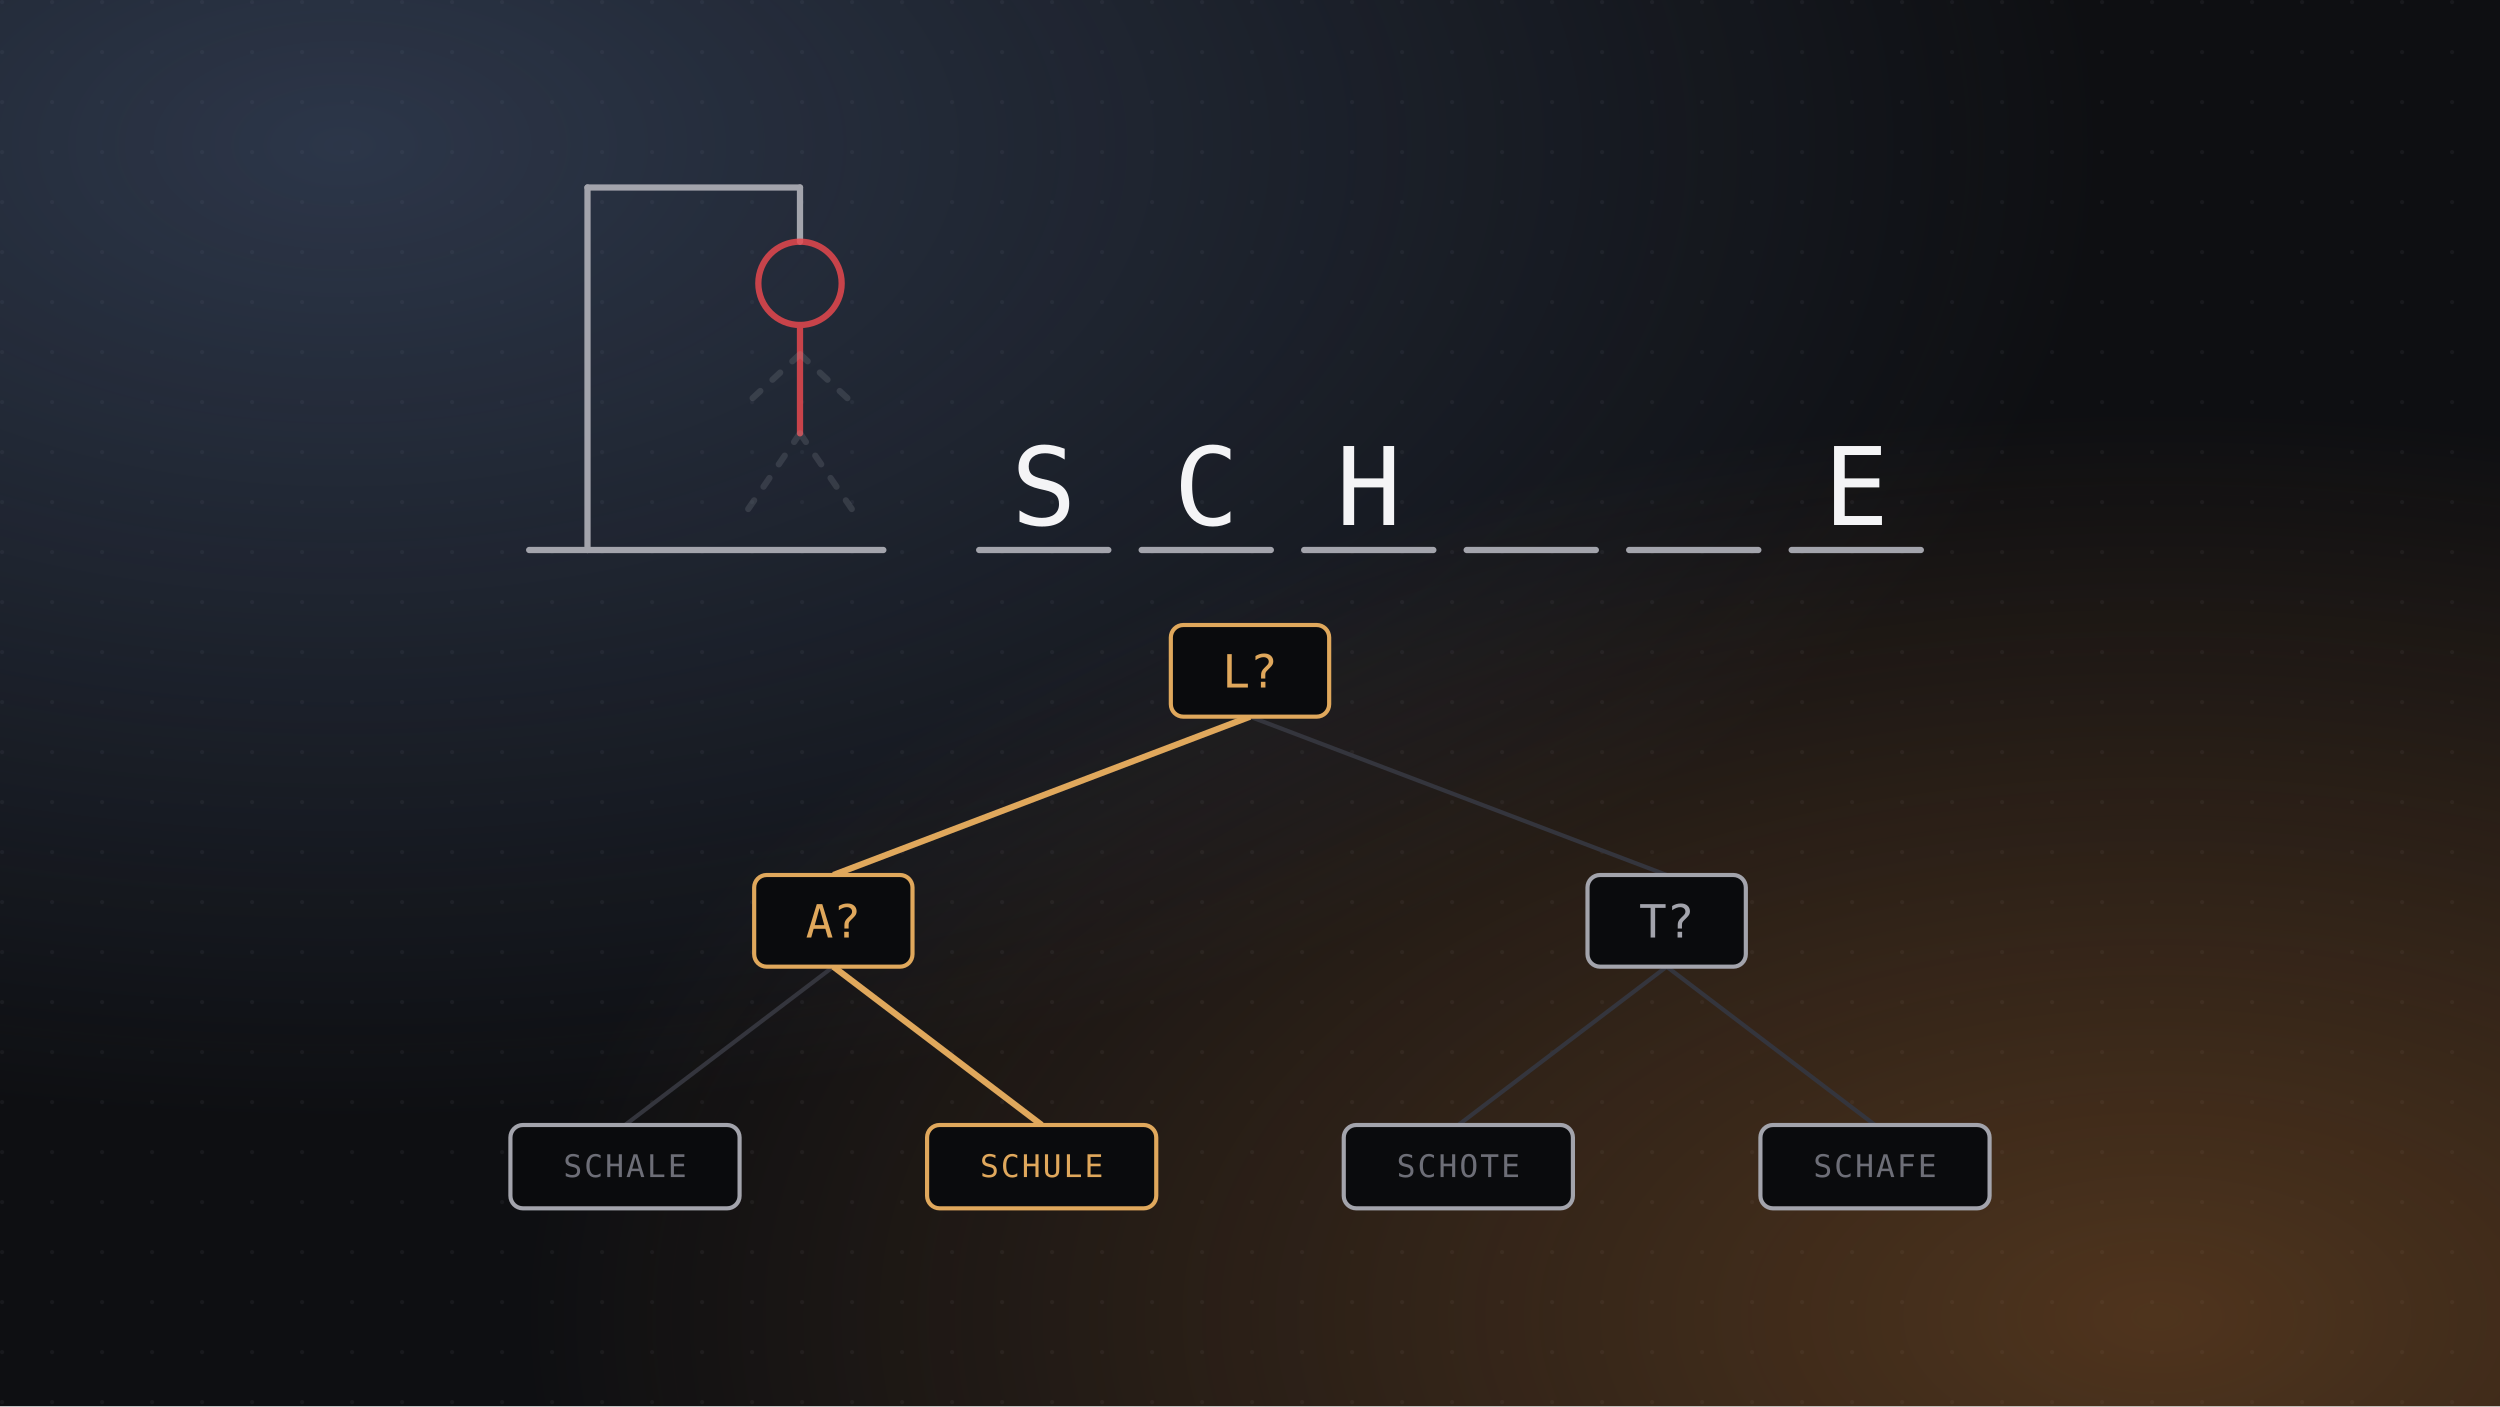
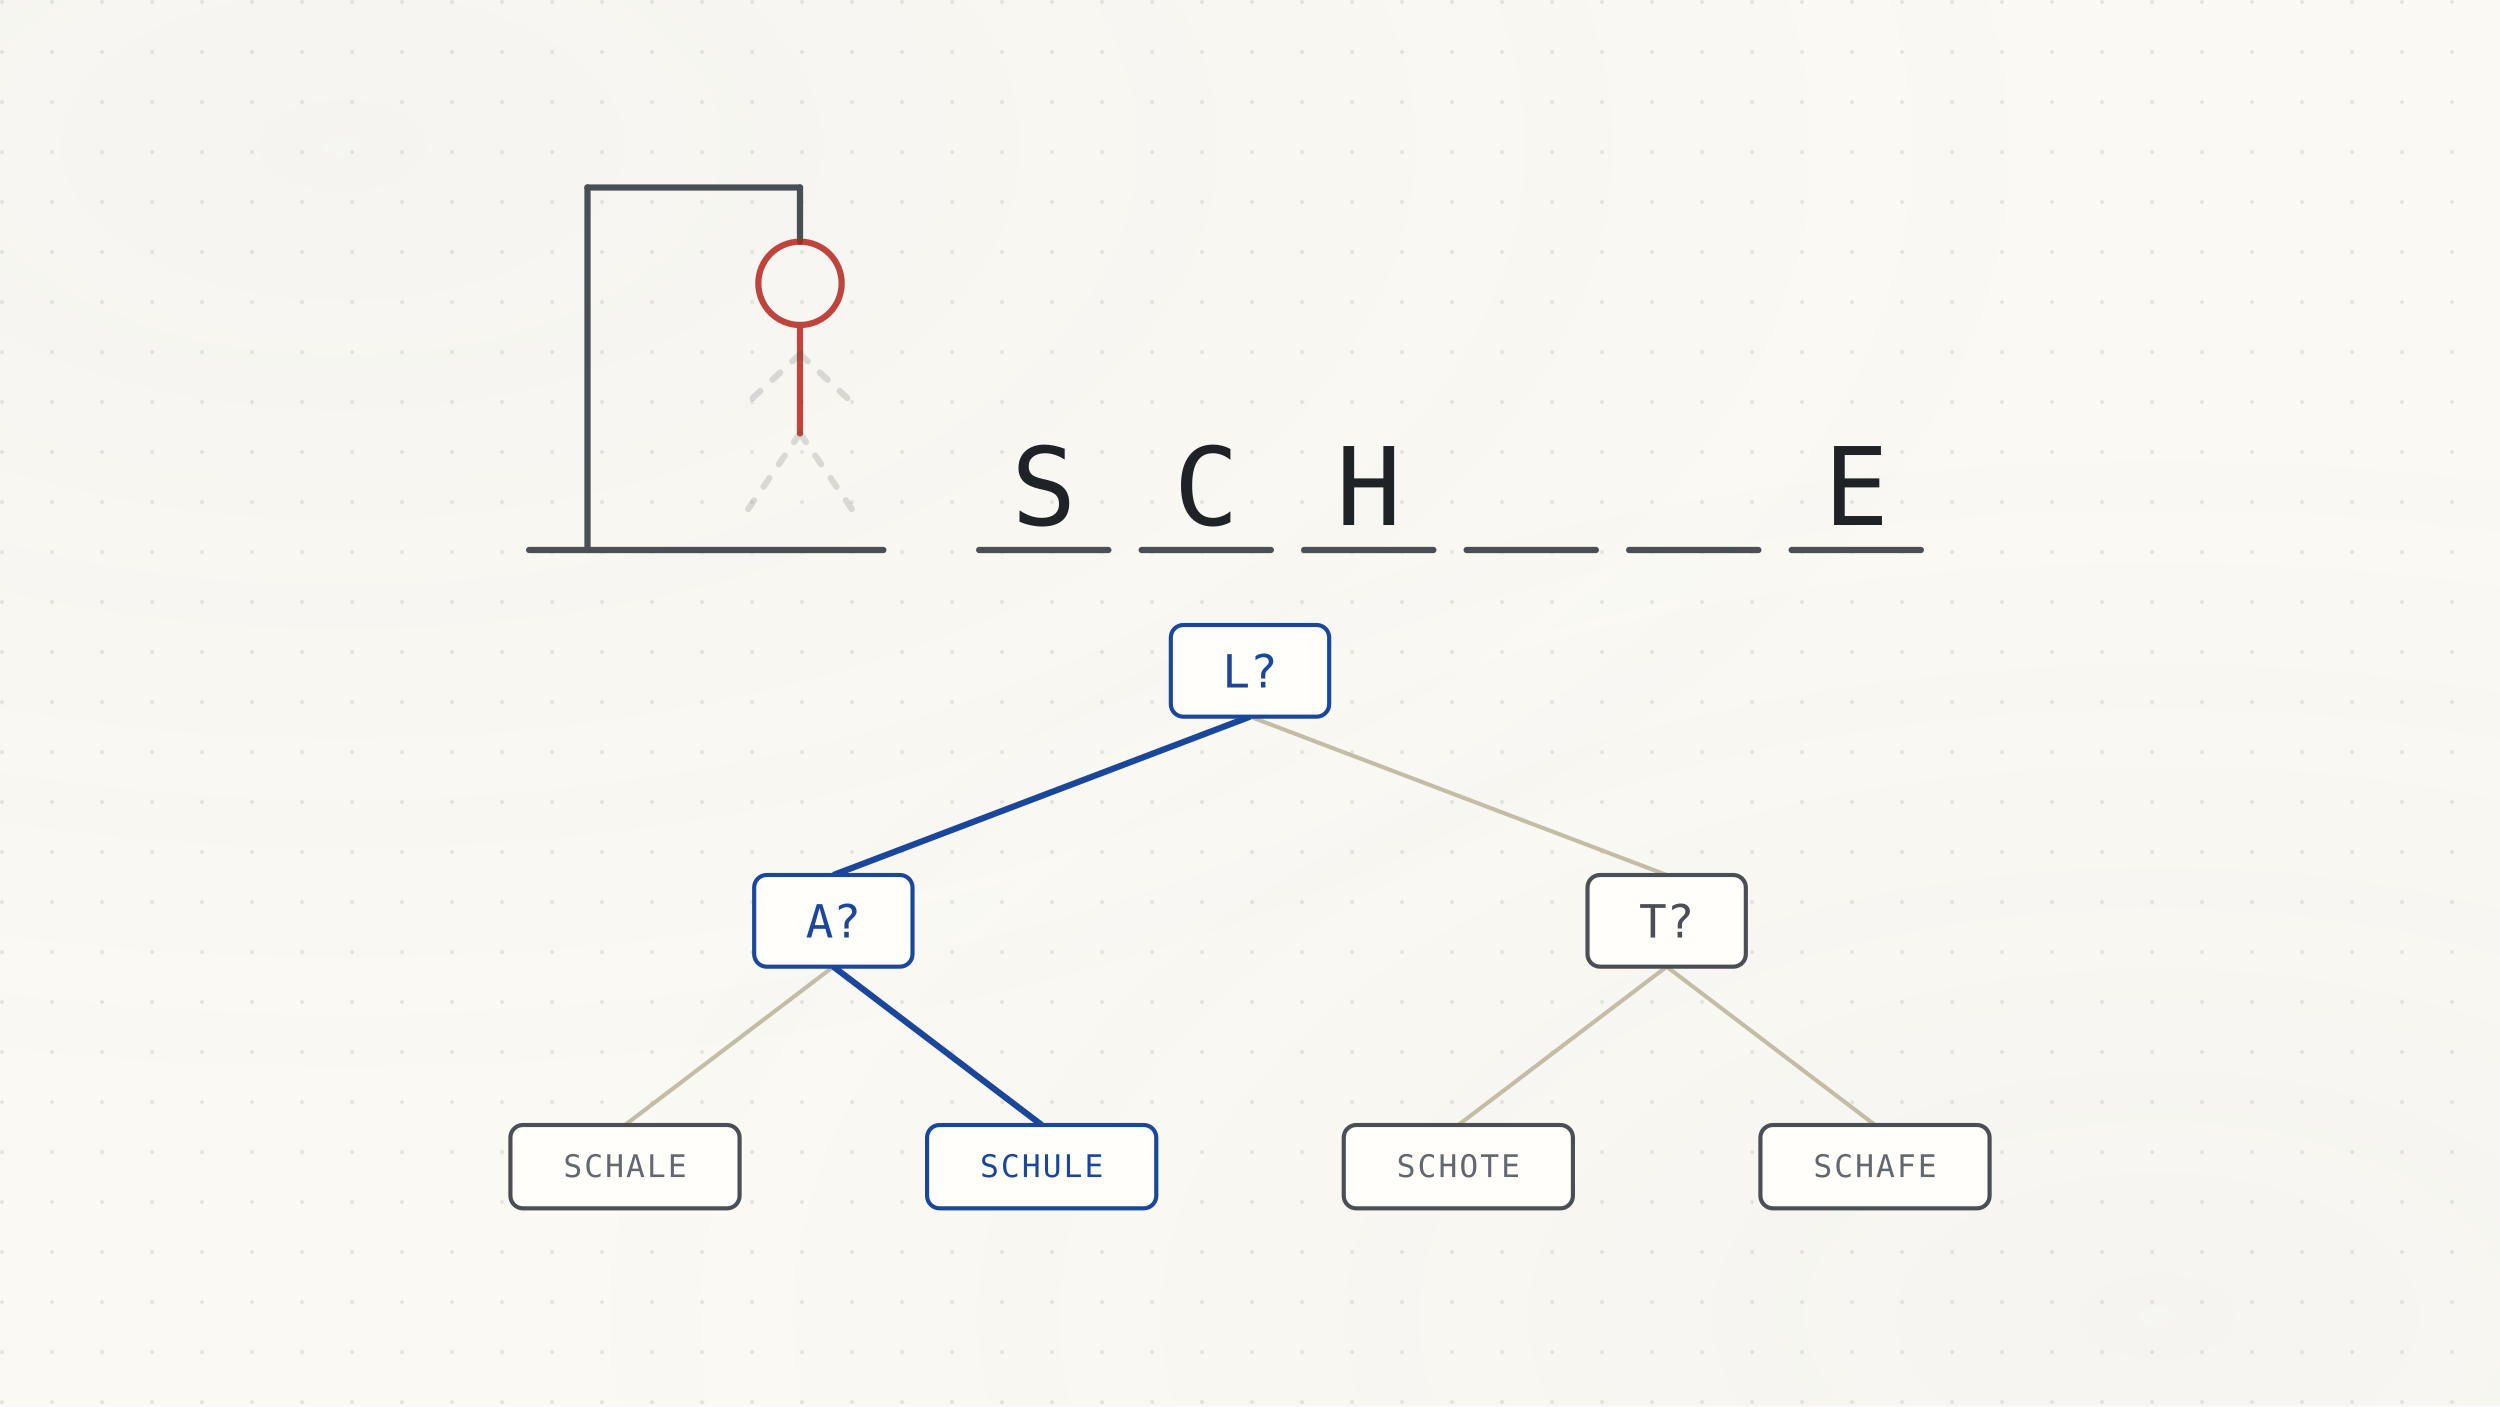
<svg xmlns="http://www.w3.org/2000/svg" viewBox="0 0 1200 675" width="1200" height="675" role="img" aria-label="A hangman gallows beside a six-letter word with two letters still blank, above a decision tree whose highlighted branch picks out the matching German word">
  <defs>
    <radialGradient id="hmGlowA" cx="14%" cy="10%" r="70%">
-       <stop offset="0%" stop-color="#566c94" stop-opacity="0.42" />
-       <stop offset="100%" stop-color="#566c94" stop-opacity="0" />
+       <stop offset="0%" stop-color="#5b82c4" stop-opacity="0.035" />
+       <stop offset="100%" stop-color="#5b82c4" stop-opacity="0" />
    </radialGradient>
    <radialGradient id="hmGlowB" cx="86%" cy="94%" r="65%">
-       <stop offset="0%" stop-color="#b06c2e" stop-opacity="0.40" />
-       <stop offset="100%" stop-color="#b06c2e" stop-opacity="0" />
+       <stop offset="0%" stop-color="#5b82c4" stop-opacity="0.035" />
+       <stop offset="100%" stop-color="#5b82c4" stop-opacity="0" />
    </radialGradient>
    <pattern id="hmDots" width="24" height="24" patternUnits="userSpaceOnUse">
-       <circle cx="1" cy="1" r="1" fill="#f4f4f6" opacity="0.05" />
+       <circle cx="1" cy="1" r="1" fill="#1f2227" opacity="0.10" />
    </pattern>
  </defs>
-   <rect width="1200" height="675" fill="#0e0f12" />
+   <rect width="1200" height="675" fill="#fbf9f3" />
  <rect width="1200" height="675" fill="url(#hmDots)" />
  <rect width="1200" height="675" fill="url(#hmGlowA)" />
  <rect width="1200" height="675" fill="url(#hmGlowB)" />
-   <g stroke="#a3a4ac" stroke-width="3" fill="none" stroke-linecap="round">
+   <g stroke="#4a4e55" stroke-width="3" fill="none" stroke-linecap="round">
    <path d="M254 264H424" />
    <path d="M282 264V90" />
    <path d="M282 90h102" />
    <path d="M384 90v26" />
  </g>
-   <g stroke="#e5484d" stroke-width="3" fill="none" stroke-linecap="round" opacity="0.85">
+   <g stroke="#b3261e" stroke-width="3" fill="none" stroke-linecap="round" opacity="0.85">
    <circle cx="384" cy="136" r="20" />
    <path d="M384 156v52" />
  </g>
-   <g stroke="#a3a4ac" stroke-width="3" fill="none" stroke-linecap="round" stroke-dasharray="5 8" opacity="0.18">
+   <g stroke="#4a4e55" stroke-width="3" fill="none" stroke-linecap="round" stroke-dasharray="5 8" opacity="0.18">
    <path d="M384 170L356 196M384 170L412 196" />
    <path d="M384 208L358 246M384 208L410 246" />
  </g>
-   <g stroke="#a3a4ac" stroke-width="3" stroke-linecap="round">
+   <g stroke="#4a4e55" stroke-width="3" stroke-linecap="round">
    <path d="M470 264h62M548 264h62M626 264h62M704 264h62M782 264h62M860 264h62" />
  </g>
-   <g font-family="ui-monospace, Menlo, monospace" font-size="52" fill="#f4f4f6" text-anchor="middle">
+   <g font-family="ui-monospace, Menlo, monospace" font-size="52" fill="#1f2227" text-anchor="middle">
    <text x="501" y="252">S</text>
    <text x="579" y="252">C</text>
    <text x="657" y="252">H</text>
    <text x="891" y="252">E</text>
  </g>
-   <g stroke="#34353d" stroke-width="2" fill="none">
+   <g stroke="#c4bda6" stroke-width="2" fill="none">
    <path d="M600 344L400 420M600 344L800 420" />
    <path d="M400 464L300 540M400 464L500 540" />
    <path d="M800 464L700 540M800 464L900 540" />
  </g>
-   <g stroke="#e0a85c" stroke-width="3" fill="none">
+   <g stroke="#1b479a" stroke-width="3" fill="none">
    <path d="M600 344L400 420M400 464L500 540" />
  </g>
-   <g fill="#0a0b0d" stroke="#a3a4ac" stroke-width="2">
+   <g fill="#fffefb" stroke="#4a4e55" stroke-width="2">
    <rect x="762" y="420" width="76" height="44" rx="6" />
    <rect x="245" y="540" width="110" height="40" rx="6" />
    <rect x="645" y="540" width="110" height="40" rx="6" />
    <rect x="845" y="540" width="110" height="40" rx="6" />
  </g>
-   <g fill="#0a0b0d" stroke="#e0a85c" stroke-width="2">
+   <g fill="#fffefb" stroke="#1b479a" stroke-width="2">
    <rect x="562" y="300" width="76" height="44" rx="6" />
    <rect x="362" y="420" width="76" height="44" rx="6" />
    <rect x="445" y="540" width="110" height="40" rx="6" />
  </g>
  <g font-family="ui-monospace, Menlo, monospace" font-size="22" text-anchor="middle">
-     <text x="600" y="330" fill="#e0a85c">L?</text>
-     <text x="400" y="450" fill="#e0a85c">A?</text>
-     <text x="800" y="450" fill="#a3a4ac">T?</text>
+     <text x="600" y="330" fill="#1b479a">L?</text>
+     <text x="400" y="450" fill="#1b479a">A?</text>
+     <text x="800" y="450" fill="#4a4e55">T?</text>
  </g>
-   <g font-family="ui-monospace, Menlo, monospace" font-size="15" letter-spacing="1" text-anchor="middle" fill="#6d6e77">
+   <g font-family="ui-monospace, Menlo, monospace" font-size="15" letter-spacing="1" text-anchor="middle" fill="#63676f">
    <text x="300" y="565">SCHALE</text>
-     <text x="500" y="565" fill="#e0a85c">SCHULE</text>
+     <text x="500" y="565" fill="#1b479a">SCHULE</text>
    <text x="700" y="565">SCHOTE</text>
    <text x="900" y="565">SCHAFE</text>
  </g>
</svg>
